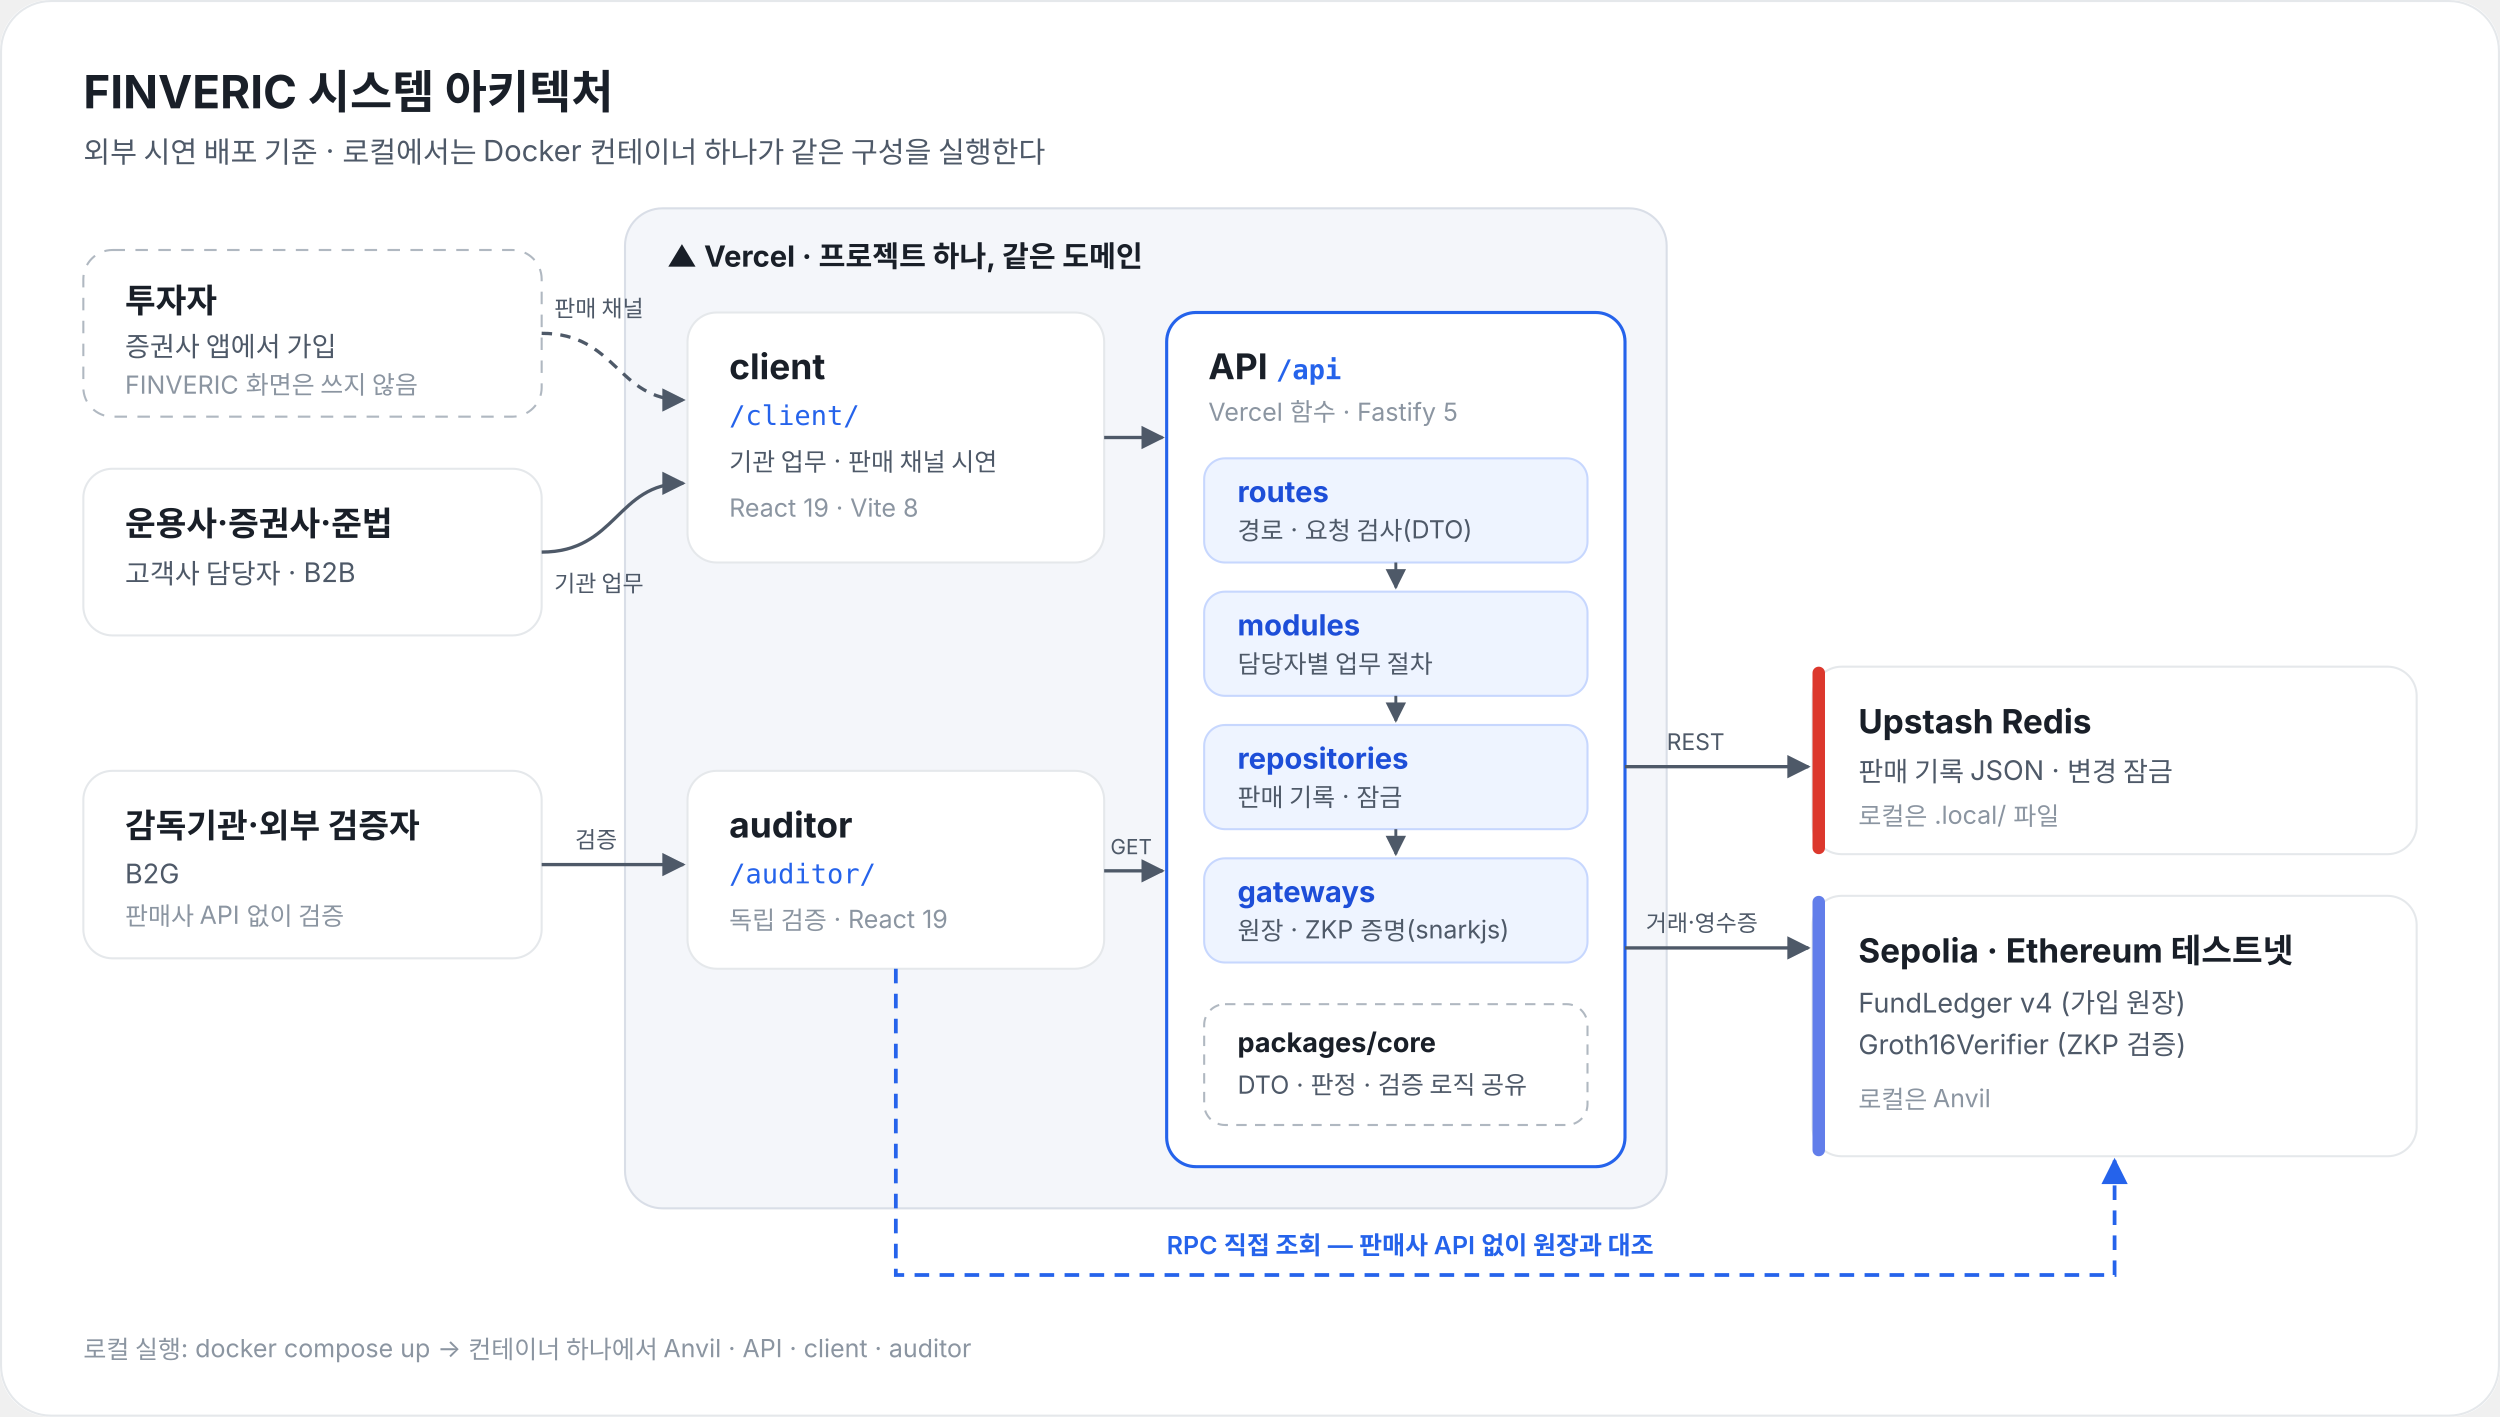
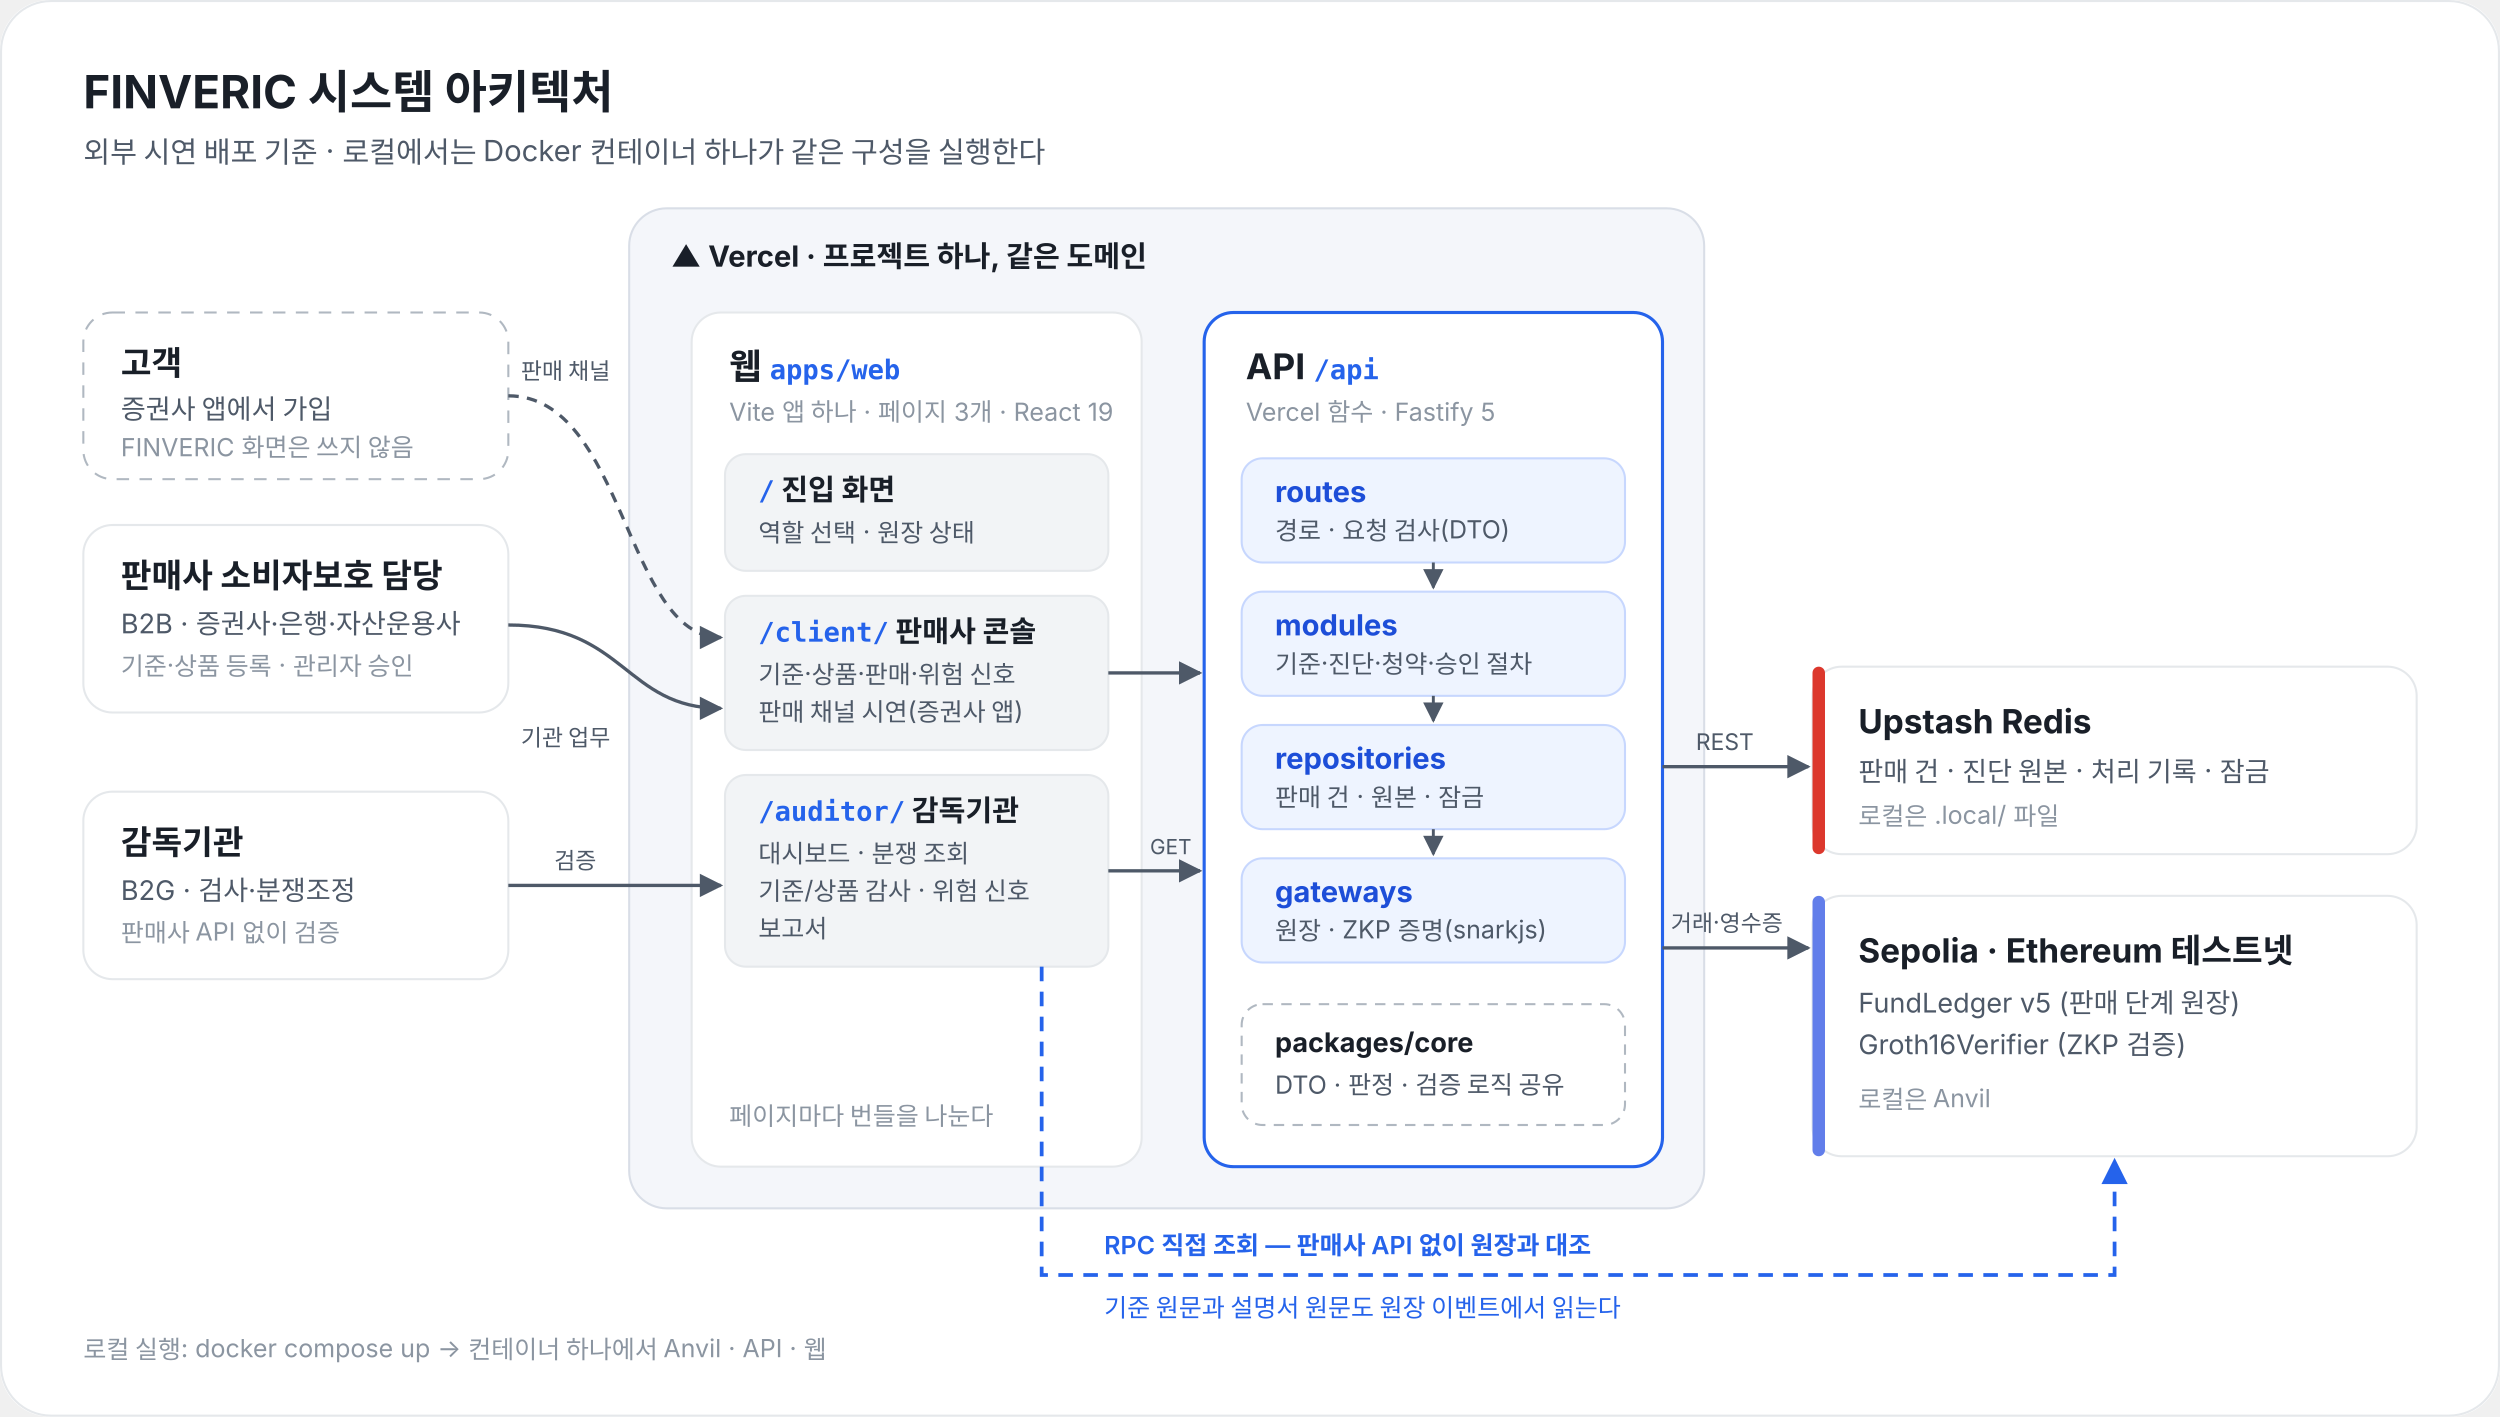
<svg xmlns="http://www.w3.org/2000/svg" width="1200" height="680" viewBox="0 0 1200 680" font-family="-apple-system, 'Apple SD Gothic Neo', Pretendard, 'Noto Sans KR', 'Malgun Gothic', sans-serif">
  <defs>
    <marker id="arrow" viewBox="0 0 10 10" refX="9" refY="5" markerWidth="7" markerHeight="7" orient="auto-start-reverse">
      <path d="M0,0 L10,5 L0,10 z" fill="#4E5968" />
    </marker>
    <marker id="arrow-blue" viewBox="0 0 10 10" refX="9" refY="5" markerWidth="7" markerHeight="7" orient="auto-start-reverse">
      <path d="M0,0 L10,5 L0,10 z" fill="#2563EB" />
    </marker>
  </defs>
  <rect width="1200" height="680" rx="24" fill="#FFFFFF" />
  <rect x="0.5" y="0.5" width="1199" height="679" rx="24" fill="none" stroke="#E5E8EB" />
  <text x="40" y="52" font-size="22" font-weight="700" fill="#191F28">FINVERIC 시스템 아키텍처</text>
  <text x="40" y="78" font-size="14" fill="#4E5968">외부 시연 배포 기준 · 로컬에서는 Docker 컨테이너 하나가 같은 구성을 실행한다</text>
-   <rect x="40" y="120" width="220" height="80" rx="14" fill="#FFFFFF" stroke="#B0B8C1" stroke-dasharray="6 5" />
-   <text x="60" y="150" font-size="16" font-weight="700" fill="#191F28">투자자</text>
-   <text x="60" y="171" font-size="13" fill="#4E5968">증권사 앱에서 가입</text>
-   <text x="60" y="189" font-size="12" fill="#8B95A1">FINVERIC 화면은 쓰지 않음</text>
-   <rect x="40" y="225" width="220" height="80" rx="14" fill="#FFFFFF" stroke="#E5E8EB" />
-   <text x="60" y="257" font-size="16" font-weight="700" fill="#191F28">운용사·증권사·준법</text>
-   <text x="60" y="280" font-size="13" fill="#4E5968">고객사 담당자 · B2B</text>
-   <rect x="40" y="370" width="220" height="90" rx="14" fill="#FFFFFF" stroke="#E5E8EB" />
-   <text x="60" y="402" font-size="16" font-weight="700" fill="#191F28">감독기관·외부 검증자</text>
-   <text x="60" y="424" font-size="13" fill="#4E5968">B2G</text>
-   <text x="60" y="444" font-size="12" fill="#8B95A1">판매사 API 없이 검증</text>
-   <rect x="300" y="100" width="500" height="480" rx="18" fill="#F4F6FA" stroke="#D9DEE7" />
-   <text x="320" y="128" font-size="14" font-weight="700" fill="#191F28">▲ Vercel · 프로젝트 하나, 같은 도메인</text>
-   <rect x="330" y="150" width="200" height="120" rx="14" fill="#FFFFFF" stroke="#E5E8EB" />
-   <text x="350" y="182" font-size="17" font-weight="700" fill="#191F28">client</text>
-   <text x="350" y="204" font-size="13" font-family="SFMono-Regular, Menlo, Consolas, monospace" fill="#2563EB">/client/</text>
-   <text x="350" y="226" font-size="12" fill="#4E5968">기관 업무 · 판매 채널 시연</text>
-   <text x="350" y="248" font-size="12" fill="#8B95A1">React 19 · Vite 8</text>
-   <rect x="330" y="370" width="200" height="95" rx="14" fill="#FFFFFF" stroke="#E5E8EB" />
-   <text x="350" y="402" font-size="17" font-weight="700" fill="#191F28">auditor</text>
-   <text x="350" y="424" font-size="13" font-family="SFMono-Regular, Menlo, Consolas, monospace" fill="#2563EB">/auditor/</text>
-   <text x="350" y="446" font-size="12" fill="#8B95A1">독립 검증 · React 19</text>
-   <rect x="560" y="150" width="220" height="410" rx="14" fill="#FFFFFF" stroke="#2563EB" stroke-width="1.5" />
-   <text x="580" y="182" font-size="17" font-weight="700" fill="#191F28">API <tspan font-size="13" font-family="SFMono-Regular, Menlo, Consolas, monospace" fill="#2563EB">/api</tspan>
+   <rect x="40" y="150" width="204" height="80" rx="14" fill="#FFFFFF" stroke="#B0B8C1" stroke-dasharray="6 5" />
+   <text x="58" y="180" font-size="16" font-weight="700" fill="#191F28">고객</text>
+   <text x="58" y="201" font-size="13" fill="#4E5968">증권사 앱에서 가입</text>
+   <text x="58" y="219" font-size="12" fill="#8B95A1">FINVERIC 화면은 쓰지 않음</text>
+   <rect x="40" y="252" width="204" height="90" rx="14" fill="#FFFFFF" stroke="#E5E8EB" />
+   <text x="58" y="282" font-size="16" font-weight="700" fill="#191F28">판매사 소비자보호 담당</text>
+   <text x="58" y="304" font-size="13" fill="#4E5968">B2B · 증권사·은행·자산운용사</text>
+   <text x="58" y="324" font-size="12" fill="#8B95A1">기준·상품 등록 · 관리자 승인</text>
+   <rect x="40" y="380" width="204" height="90" rx="14" fill="#FFFFFF" stroke="#E5E8EB" />
+   <text x="58" y="410" font-size="16" font-weight="700" fill="#191F28">감독기관</text>
+   <text x="58" y="432" font-size="13" fill="#4E5968">B2G · 검사·분쟁조정</text>
+   <text x="58" y="452" font-size="12" fill="#8B95A1">판매사 API 없이 검증</text>
+   <rect x="302" y="100" width="516" height="480" rx="18" fill="#F4F6FA" stroke="#D9DEE7" />
+   <text x="322" y="128" font-size="14" font-weight="700" fill="#191F28">▲ Vercel · 프로젝트 하나, 같은 도메인</text>
+   <rect x="332" y="150" width="216" height="410" rx="14" fill="#FFFFFF" stroke="#E5E8EB" />
+   <text x="350" y="182" font-size="17" font-weight="700" fill="#191F28">웹 <tspan font-size="13" font-family="SFMono-Regular, Menlo, Consolas, monospace" fill="#2563EB">apps/web</tspan>
  </text>
-   <text x="580" y="202" font-size="12" fill="#8B95A1">Vercel 함수 · Fastify 5</text>
-   <rect x="578" y="220" width="184" height="50" rx="10" fill="#EEF4FF" stroke="#C7D7FE" />
-   <text x="594" y="241" font-size="14" font-weight="700" fill="#1D4ED8">routes</text>
-   <text x="594" y="259" font-size="12" fill="#4E5968">경로 · 요청 검사(DTO)</text>
-   <rect x="578" y="284" width="184" height="50" rx="10" fill="#EEF4FF" stroke="#C7D7FE" />
-   <text x="594" y="305" font-size="14" font-weight="700" fill="#1D4ED8">modules</text>
-   <text x="594" y="323" font-size="12" fill="#4E5968">담당자별 업무 절차</text>
-   <rect x="578" y="348" width="184" height="50" rx="10" fill="#EEF4FF" stroke="#C7D7FE" />
-   <text x="594" y="369" font-size="14" font-weight="700" fill="#1D4ED8">repositories</text>
-   <text x="594" y="387" font-size="12" fill="#4E5968">판매 기록 · 잠금</text>
-   <rect x="578" y="412" width="184" height="50" rx="10" fill="#EEF4FF" stroke="#C7D7FE" />
-   <text x="594" y="433" font-size="14" font-weight="700" fill="#1D4ED8">gateways</text>
-   <text x="594" y="451" font-size="12" fill="#4E5968">원장 · ZKP 증명(snarkjs)</text>
-   <path d="M670 270 V282" stroke="#4E5968" stroke-width="1.4" marker-end="url(#arrow)" />
-   <path d="M670 334 V346" stroke="#4E5968" stroke-width="1.4" marker-end="url(#arrow)" />
-   <path d="M670 398 V410" stroke="#4E5968" stroke-width="1.4" marker-end="url(#arrow)" />
-   <rect x="578" y="482" width="184" height="58" rx="10" fill="#FFFFFF" stroke="#B0B8C1" stroke-dasharray="5 4" />
-   <text x="594" y="505" font-size="13" font-weight="700" fill="#191F28">packages/core</text>
-   <text x="594" y="525" font-size="12" fill="#4E5968">DTO · 판정 · 검증 로직 공유</text>
+   <text x="350" y="202" font-size="12" fill="#8B95A1">Vite 앱 하나 · 페이지 3개 · React 19</text>
+   <rect x="348" y="218" width="184" height="56" rx="10" fill="#F2F4F6" stroke="#E5E8EB" />
+   <text x="364" y="240" font-size="14" font-weight="700" fill="#191F28">
+     <tspan font-size="13" font-family="SFMono-Regular, Menlo, Consolas, monospace" fill="#2563EB">/</tspan> 진입 화면</text>
+   <text x="364" y="260" font-size="12" fill="#4E5968">역할 선택 · 원장 상태</text>
+   <rect x="348" y="286" width="184" height="74" rx="10" fill="#F2F4F6" stroke="#E5E8EB" />
+   <text x="364" y="308" font-size="14" font-weight="700" fill="#191F28">
+     <tspan font-size="13" font-family="SFMono-Regular, Menlo, Consolas, monospace" fill="#2563EB">/client/</tspan> 판매사 콘솔</text>
+   <text x="364" y="328" font-size="12" fill="#4E5968">기준·상품·판매·위험 신호</text>
+   <text x="364" y="346" font-size="12" fill="#4E5968">판매 채널 시연(증권사 앱)</text>
+   <rect x="348" y="372" width="184" height="92" rx="10" fill="#F2F4F6" stroke="#E5E8EB" />
+   <text x="364" y="394" font-size="14" font-weight="700" fill="#191F28">
+     <tspan font-size="13" font-family="SFMono-Regular, Menlo, Consolas, monospace" fill="#2563EB">/auditor/</tspan> 감독기관</text>
+   <text x="364" y="414" font-size="12" fill="#4E5968">대시보드 · 분쟁 조회</text>
+   <text x="364" y="432" font-size="12" fill="#4E5968">기준/상품 감사 · 위험 신호</text>
+   <text x="364" y="450" font-size="12" fill="#4E5968">보고서</text>
+   <text x="350" y="540" font-size="12" fill="#8B95A1">페이지마다 번들을 나눈다</text>
+   <rect x="578" y="150" width="220" height="410" rx="14" fill="#FFFFFF" stroke="#2563EB" stroke-width="1.5" />
+   <text x="598" y="182" font-size="17" font-weight="700" fill="#191F28">API <tspan font-size="13" font-family="SFMono-Regular, Menlo, Consolas, monospace" fill="#2563EB">/api</tspan>
+   </text>
+   <text x="598" y="202" font-size="12" fill="#8B95A1">Vercel 함수 · Fastify 5</text>
+   <rect x="596" y="220" width="184" height="50" rx="10" fill="#EEF4FF" stroke="#C7D7FE" />
+   <text x="612" y="241" font-size="14" font-weight="700" fill="#1D4ED8">routes</text>
+   <text x="612" y="259" font-size="12" fill="#4E5968">경로 · 요청 검사(DTO)</text>
+   <rect x="596" y="284" width="184" height="50" rx="10" fill="#EEF4FF" stroke="#C7D7FE" />
+   <text x="612" y="305" font-size="14" font-weight="700" fill="#1D4ED8">modules</text>
+   <text x="612" y="323" font-size="12" fill="#4E5968">기준·진단·청약·승인 절차</text>
+   <rect x="596" y="348" width="184" height="50" rx="10" fill="#EEF4FF" stroke="#C7D7FE" />
+   <text x="612" y="369" font-size="14" font-weight="700" fill="#1D4ED8">repositories</text>
+   <text x="612" y="387" font-size="12" fill="#4E5968">판매 건 · 원본 · 잠금</text>
+   <rect x="596" y="412" width="184" height="50" rx="10" fill="#EEF4FF" stroke="#C7D7FE" />
+   <text x="612" y="433" font-size="14" font-weight="700" fill="#1D4ED8">gateways</text>
+   <text x="612" y="451" font-size="12" fill="#4E5968">원장 · ZKP 증명(snarkjs)</text>
+   <path d="M688 270 V282" stroke="#4E5968" stroke-width="1.4" marker-end="url(#arrow)" />
+   <path d="M688 334 V346" stroke="#4E5968" stroke-width="1.4" marker-end="url(#arrow)" />
+   <path d="M688 398 V410" stroke="#4E5968" stroke-width="1.4" marker-end="url(#arrow)" />
+   <rect x="596" y="482" width="184" height="58" rx="10" fill="#FFFFFF" stroke="#B0B8C1" stroke-dasharray="5 4" />
+   <text x="612" y="505" font-size="13" font-weight="700" fill="#191F28">packages/core</text>
+   <text x="612" y="525" font-size="12" fill="#4E5968">DTO · 판정 · 검증 로직 공유</text>
  <rect x="870" y="320" width="290" height="90" rx="14" fill="#FFFFFF" stroke="#E5E8EB" />
  <rect x="870" y="320" width="6" height="90" rx="3" fill="#DC382D" />
  <text x="892" y="352" font-size="16" font-weight="700" fill="#191F28">Upstash Redis</text>
-   <text x="892" y="375" font-size="13" fill="#4E5968">판매 기록 JSON · 변경 잠금</text>
+   <text x="892" y="375" font-size="13" fill="#4E5968">판매 건 · 진단 원본 · 처리 기록 · 잠금</text>
  <text x="892" y="396" font-size="12" fill="#8B95A1">로컬은 .local/ 파일</text>
  <rect x="870" y="430" width="290" height="125" rx="14" fill="#FFFFFF" stroke="#E5E8EB" />
  <rect x="870" y="430" width="6" height="125" rx="3" fill="#627EEA" />
  <text x="892" y="462" font-size="16" font-weight="700" fill="#191F28">Sepolia · Ethereum 테스트넷</text>
-   <text x="892" y="486" font-size="13" fill="#4E5968">FundLedger v4 (가입 원장)</text>
+   <text x="892" y="486" font-size="13" fill="#4E5968">FundLedger v5 (판매 단계 원장)</text>
  <text x="892" y="506" font-size="13" fill="#4E5968">Groth16Verifier (ZKP 검증)</text>
  <text x="892" y="532" font-size="12" fill="#8B95A1">로컬은 Anvil</text>
-   <path d="M260 160 C 296 160 296 192 328 192" fill="none" stroke="#4E5968" stroke-width="1.6" stroke-dasharray="5 4" marker-end="url(#arrow)" />
-   <text x="266" y="152" font-size="11" fill="#4E5968">판매 채널</text>
-   <path d="M260 265 C 296 265 296 232 328 232" fill="none" stroke="#4E5968" stroke-width="1.6" marker-end="url(#arrow)" />
-   <text x="266" y="284" font-size="11" fill="#4E5968">기관 업무</text>
-   <path d="M260 415 H328" fill="none" stroke="#4E5968" stroke-width="1.6" marker-end="url(#arrow)" />
-   <text x="276" y="407" font-size="11" fill="#4E5968">검증</text>
-   <path d="M530 210 H558" fill="none" stroke="#4E5968" stroke-width="1.6" marker-end="url(#arrow)" />
-   <path d="M530 418 H558" fill="none" stroke="#4E5968" stroke-width="1.6" marker-end="url(#arrow)" />
-   <text x="533" y="410" font-size="10" fill="#4E5968">GET</text>
-   <path d="M780 368 H868" fill="none" stroke="#4E5968" stroke-width="1.6" marker-end="url(#arrow)" />
-   <text x="800" y="360" font-size="11" fill="#4E5968">REST</text>
-   <path d="M780 455 H868" fill="none" stroke="#4E5968" stroke-width="1.6" marker-end="url(#arrow)" />
-   <text x="790" y="447" font-size="11" fill="#4E5968">거래·영수증</text>
-   <path d="M430 465 V612 H1015 V557" fill="none" stroke="#2563EB" stroke-width="1.8" stroke-dasharray="7 5" marker-end="url(#arrow-blue)" />
-   <text x="560" y="602" font-size="12" font-weight="600" fill="#2563EB">RPC 직접 조회 — 판매사 API 없이 원장과 대조</text>
-   <text x="40" y="652" font-size="12" fill="#8B95A1">로컬 실행: docker compose up → 컨테이너 하나에서 Anvil · API · client · auditor</text>
+   <path d="M244 190 C 300 190 300 306 346 306" fill="none" stroke="#4E5968" stroke-width="1.6" stroke-dasharray="5 4" marker-end="url(#arrow)" />
+   <text x="250" y="182" font-size="11" fill="#4E5968">판매 채널</text>
+   <path d="M244 300 C 300 300 300 340 346 340" fill="none" stroke="#4E5968" stroke-width="1.6" marker-end="url(#arrow)" />
+   <text x="250" y="358" font-size="11" fill="#4E5968">기관 업무</text>
+   <path d="M244 425 H346" fill="none" stroke="#4E5968" stroke-width="1.6" marker-end="url(#arrow)" />
+   <text x="266" y="417" font-size="11" fill="#4E5968">검증</text>
+   <path d="M532 323 H576" fill="none" stroke="#4E5968" stroke-width="1.6" marker-end="url(#arrow)" />
+   <path d="M532 418 H576" fill="none" stroke="#4E5968" stroke-width="1.6" marker-end="url(#arrow)" />
+   <text x="552" y="410" font-size="10" fill="#4E5968">GET</text>
+   <path d="M798 368 H868" fill="none" stroke="#4E5968" stroke-width="1.6" marker-end="url(#arrow)" />
+   <text x="814" y="360" font-size="11" fill="#4E5968">REST</text>
+   <path d="M798 455 H868" fill="none" stroke="#4E5968" stroke-width="1.6" marker-end="url(#arrow)" />
+   <text x="802" y="447" font-size="11" fill="#4E5968">거래·영수증</text>
+   <path d="M500 464 V612 H1015 V557" fill="none" stroke="#2563EB" stroke-width="1.8" stroke-dasharray="7 5" marker-end="url(#arrow-blue)" />
+   <text x="530" y="602" font-size="12" font-weight="600" fill="#2563EB">RPC 직접 조회 — 판매사 API 없이 원장과 대조</text>
+   <text x="530" y="632" font-size="12" fill="#2563EB">기준 원문과 설명서 원문도 원장 이벤트에서 읽는다</text>
+   <text x="40" y="652" font-size="12" fill="#8B95A1">로컬 실행: docker compose up → 컨테이너 하나에서 Anvil · API · 웹</text>
</svg>
